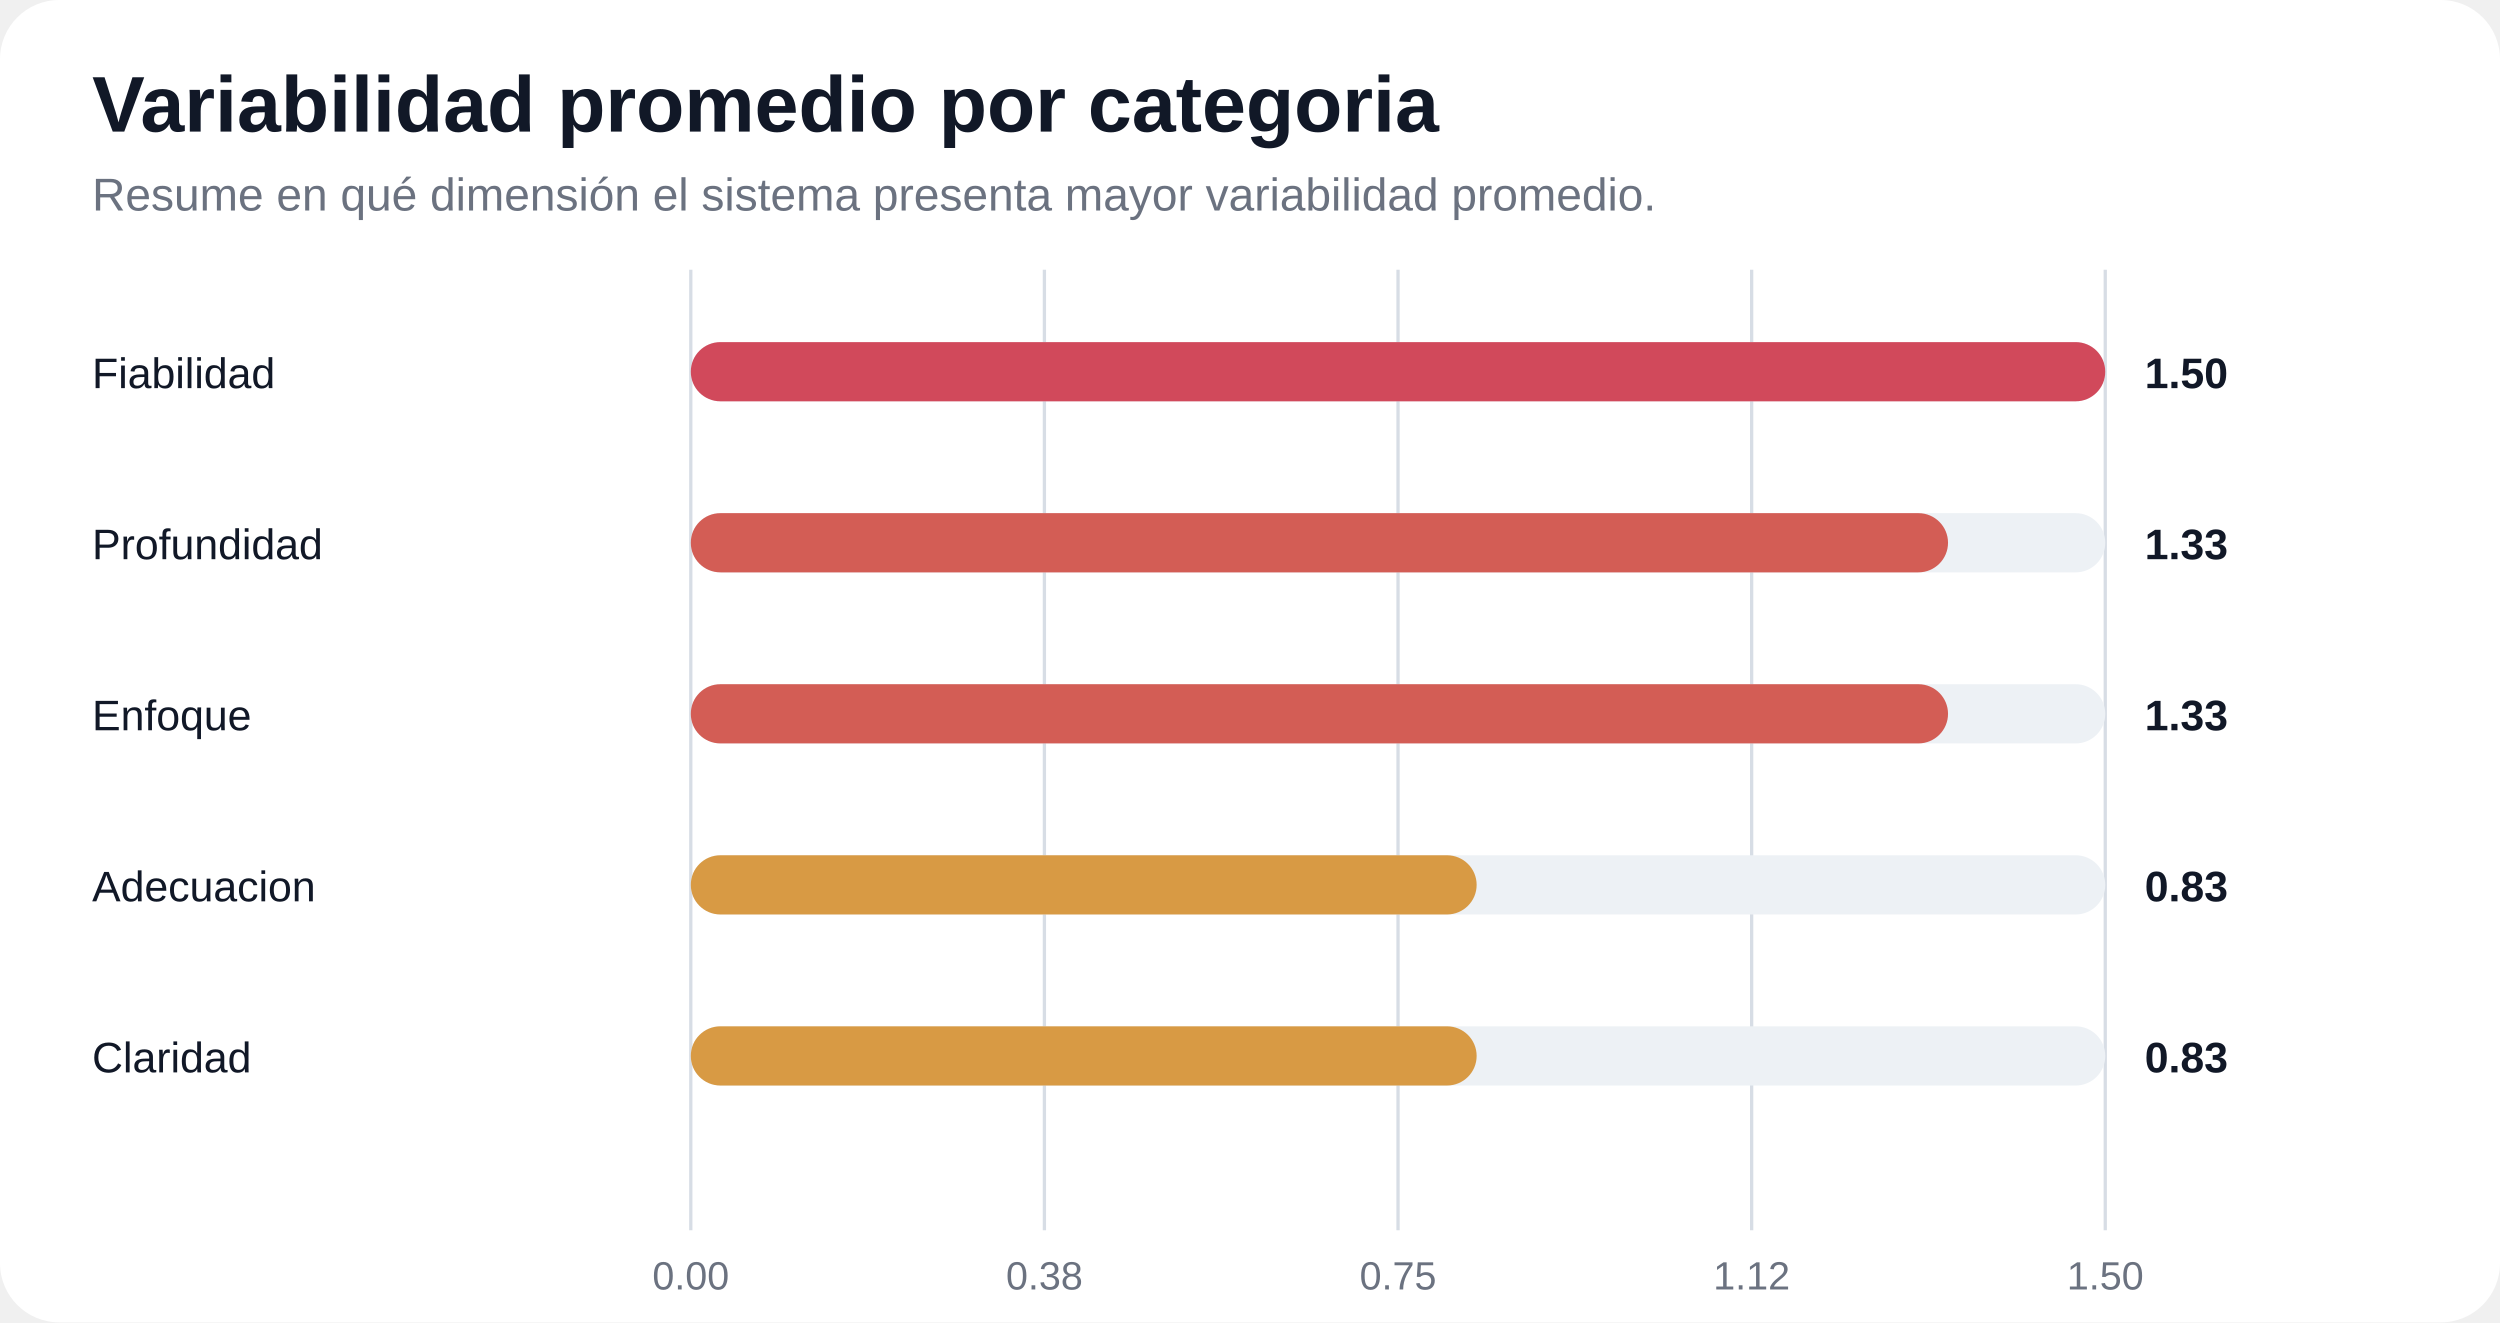
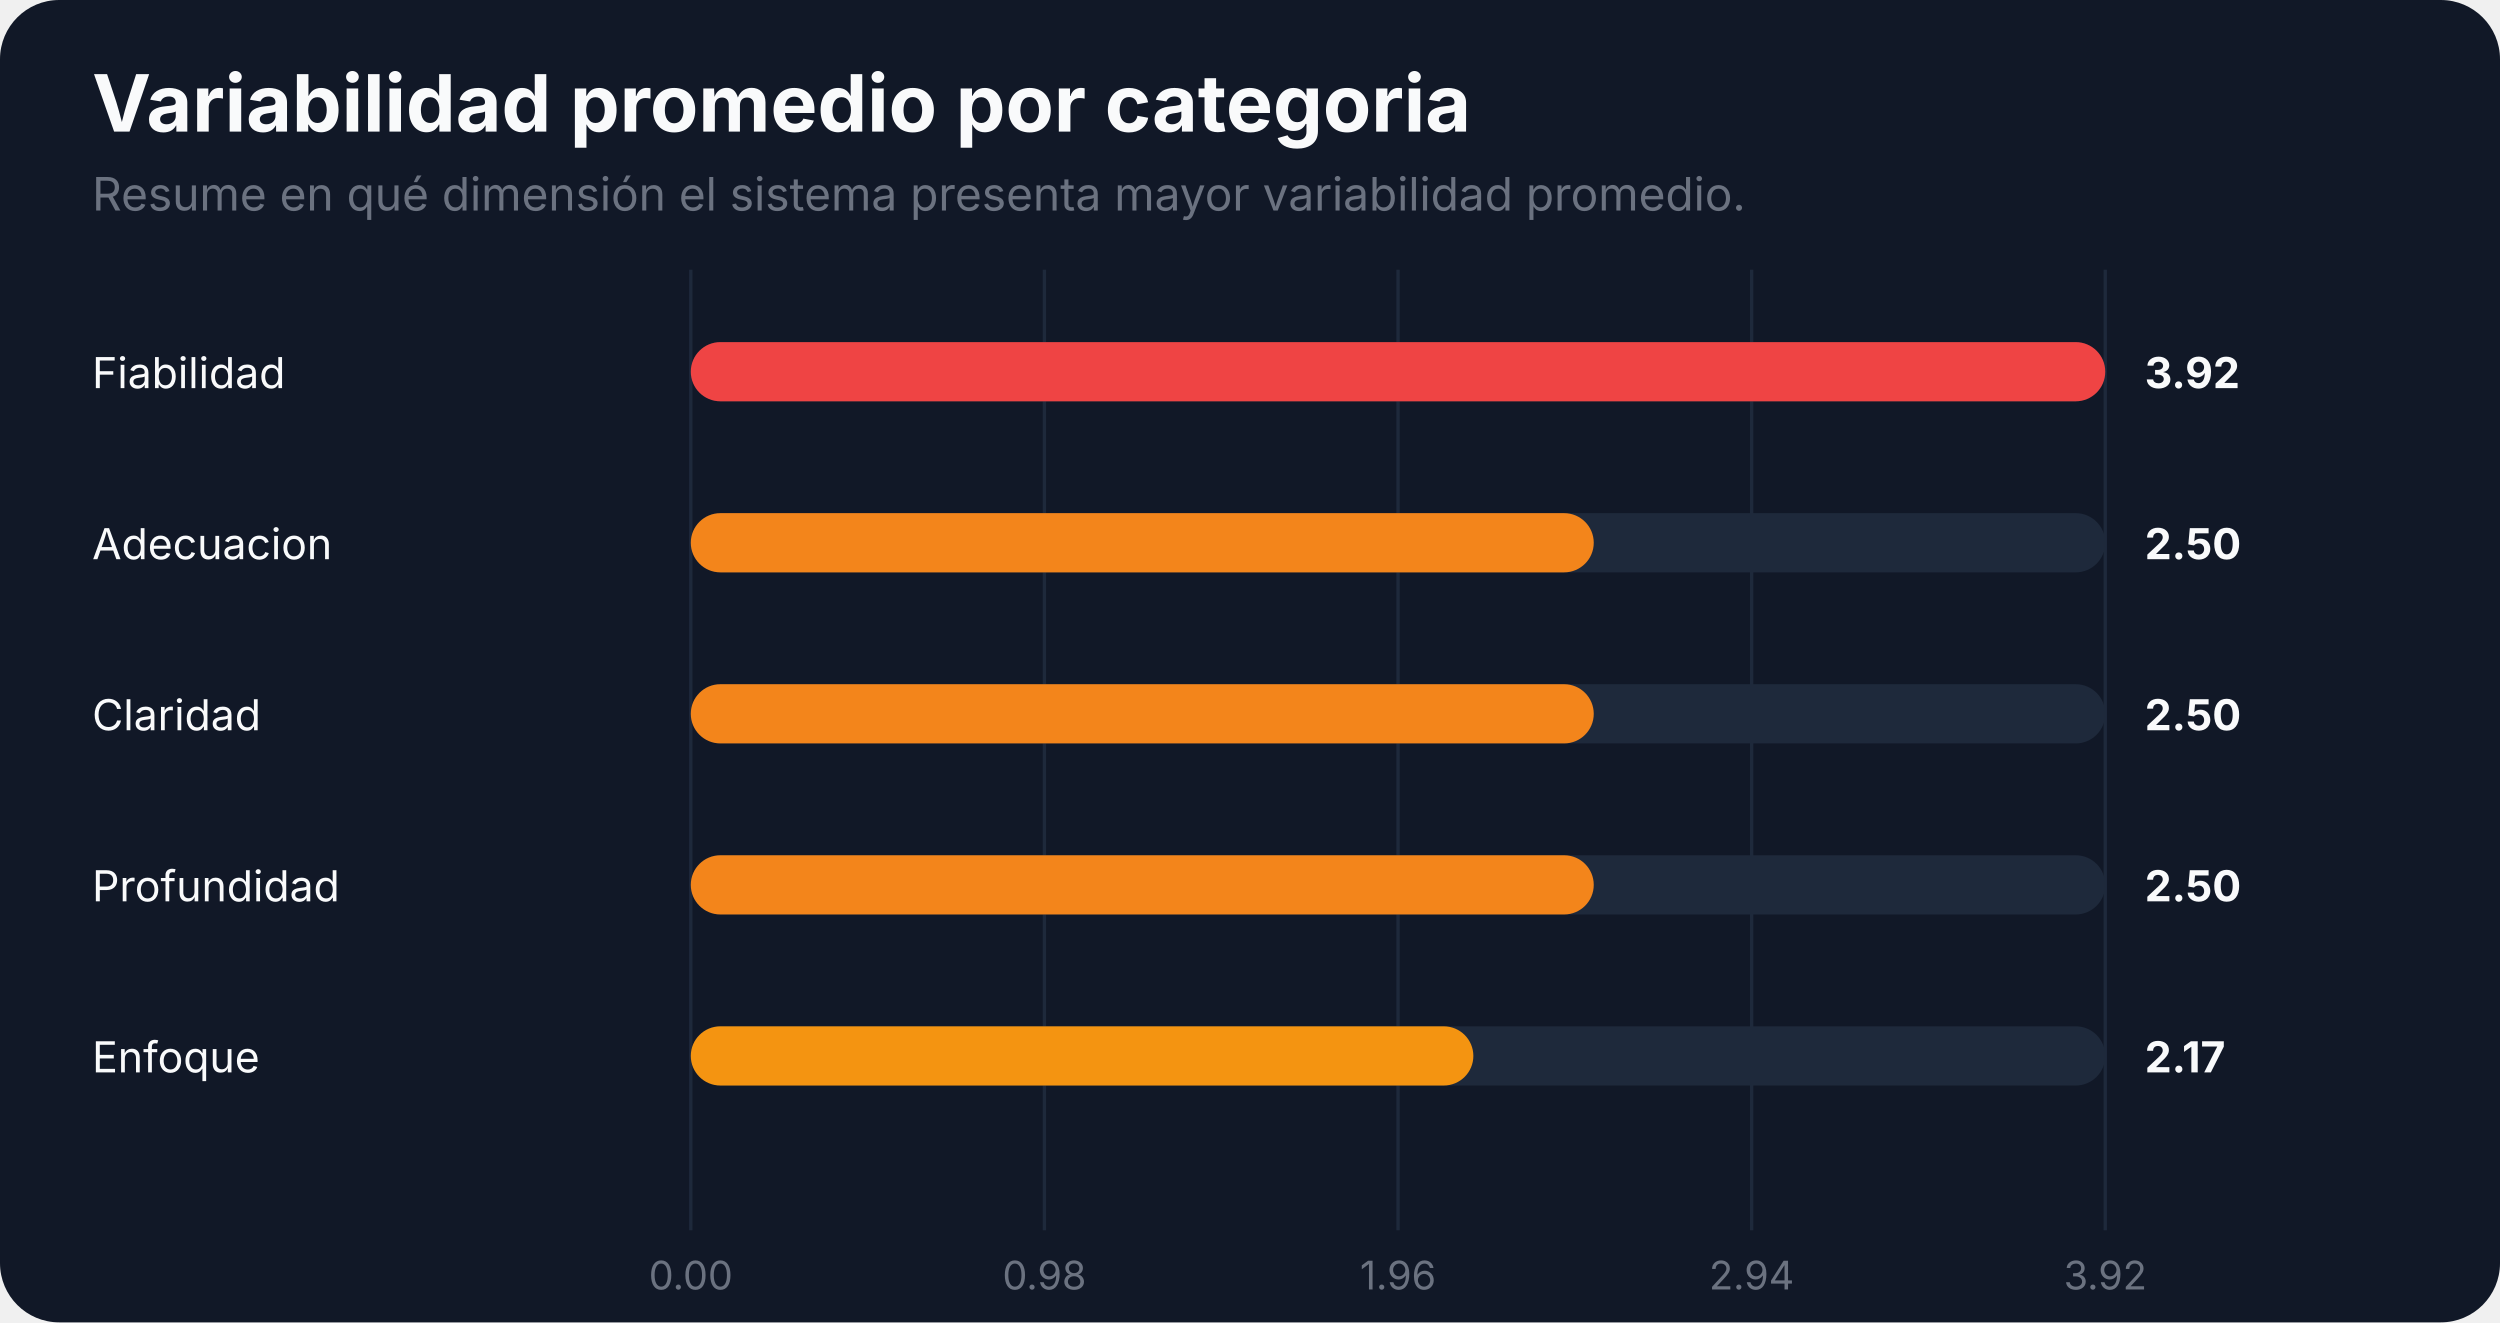
<svg xmlns="http://www.w3.org/2000/svg" width="760" height="402" viewBox="0 0 760 402" role="img" aria-labelledby="title desc">
  <style>
-       .title { font: 700 24px Arial, sans-serif; fill: #111827; }
-       .subtitle { font: 14px Arial, sans-serif; fill: #6b7280; }
-       .label { font: 13px Arial, sans-serif; fill: #111827; }
-       .small { font: 12px Arial, sans-serif; fill: #6b7280; }
-       .value { font: 700 13px Arial, sans-serif; fill: #111827; }
-       .axis { stroke: #d7dde5; stroke-width: 1; }
-       .panel { fill: #ffffff; stroke: #e5e7eb; stroke-width: 1; }
+       .title { font: 700 24px Inter, system-ui, -apple-system, sans-serif; fill: #f9fafb; }
+       .subtitle { font: 14px Inter, system-ui, -apple-system, sans-serif; fill: #6b7280; }
+       .label { font: 13px Inter, system-ui, -apple-system, sans-serif; fill: #f9fafb; }
+       .small { font: 12px Inter, system-ui, -apple-system, sans-serif; fill: #6b7280; }
+       .value { font: 700 13px Inter, system-ui, -apple-system, sans-serif; fill: #f9fafb; }
+       .axis { stroke: #1e293b; stroke-width: 1; }
+       .panel { fill: #111827; stroke: #1e293b; stroke-width: 1; }
    </style>
-   <rect width="760" height="402" rx="18" fill="#ffffff" />
+   <rect width="760" height="402" rx="18" fill="#111827" />
  <text x="28" y="40" class="title">Variabilidad promedio por categoria</text>
  <text x="28" y="64" class="subtitle">Resume en qué dimensión el sistema presenta mayor variabilidad promedio.</text>
  <line x1="210.0" y1="82" x2="210.0" y2="374" class="axis" />
  <text x="210.0" y="392" text-anchor="middle" class="small">0.00</text>
  <line x1="317.5" y1="82" x2="317.5" y2="374" class="axis" />
-   <text x="317.5" y="392" text-anchor="middle" class="small">0.38</text>
+   <text x="317.5" y="392" text-anchor="middle" class="small">0.98</text>
  <line x1="425.0" y1="82" x2="425.0" y2="374" class="axis" />
-   <text x="425.0" y="392" text-anchor="middle" class="small">0.75</text>
+   <text x="425.0" y="392" text-anchor="middle" class="small">1.96</text>
  <line x1="532.5" y1="82" x2="532.5" y2="374" class="axis" />
-   <text x="532.5" y="392" text-anchor="middle" class="small">1.12</text>
+   <text x="532.5" y="392" text-anchor="middle" class="small">2.94</text>
  <line x1="640.0" y1="82" x2="640.0" y2="374" class="axis" />
-   <text x="640.0" y="392" text-anchor="middle" class="small">1.50</text>
+   <text x="640.0" y="392" text-anchor="middle" class="small">3.92</text>
  <text x="28" y="118" class="label">Fiabilidad</text>
-   <rect x="210" y="104" width="430" height="18" rx="9" fill="#edf1f5" />
-   <rect x="210" y="104" width="430.0" height="18" rx="9" fill="#d1495b" />
-   <text x="652" y="118" class="value">1.50</text>
-   <text x="28" y="170" class="label">Profundidad</text>
-   <rect x="210" y="156" width="430" height="18" rx="9" fill="#edf1f5" />
-   <rect x="210" y="156" width="382.2" height="18" rx="9" fill="#d35d55" />
-   <text x="652" y="170" class="value">1.33</text>
-   <text x="28" y="222" class="label">Enfoque</text>
-   <rect x="210" y="208" width="430" height="18" rx="9" fill="#edf1f5" />
-   <rect x="210" y="208" width="382.2" height="18" rx="9" fill="#d35d55" />
-   <text x="652" y="222" class="value">1.33</text>
-   <text x="28" y="274" class="label">Adecuacion</text>
-   <rect x="210" y="260" width="430" height="18" rx="9" fill="#edf1f5" />
-   <rect x="210" y="260" width="238.9" height="18" rx="9" fill="#d89a44" />
-   <text x="652" y="274" class="value">0.83</text>
-   <text x="28" y="326" class="label">Claridad</text>
-   <rect x="210" y="312" width="430" height="18" rx="9" fill="#edf1f5" />
-   <rect x="210" y="312" width="238.9" height="18" rx="9" fill="#d89a44" />
-   <text x="652" y="326" class="value">0.83</text>
+   <rect x="210" y="104" width="430" height="18" rx="9" fill="#1e293b" />
+   <rect x="210" y="104" width="430.0" height="18" rx="9" fill="#ef4444" />
+   <text x="652" y="118" class="value">3.92</text>
+   <text x="28" y="170" class="label">Adecuacion</text>
+   <rect x="210" y="156" width="430" height="18" rx="9" fill="#1e293b" />
+   <rect x="210" y="156" width="274.5" height="18" rx="9" fill="#f3851b" />
+   <text x="652" y="170" class="value">2.50</text>
+   <text x="28" y="222" class="label">Claridad</text>
+   <rect x="210" y="208" width="430" height="18" rx="9" fill="#1e293b" />
+   <rect x="210" y="208" width="274.5" height="18" rx="9" fill="#f3851b" />
+   <text x="652" y="222" class="value">2.50</text>
+   <text x="28" y="274" class="label">Profundidad</text>
+   <rect x="210" y="260" width="430" height="18" rx="9" fill="#1e293b" />
+   <rect x="210" y="260" width="274.5" height="18" rx="9" fill="#f3851b" />
+   <text x="652" y="274" class="value">2.50</text>
+   <text x="28" y="326" class="label">Enfoque</text>
+   <rect x="210" y="312" width="430" height="18" rx="9" fill="#1e293b" />
+   <rect x="210" y="312" width="237.9" height="18" rx="9" fill="#f49411" />
+   <text x="652" y="326" class="value">2.17</text>
</svg>
